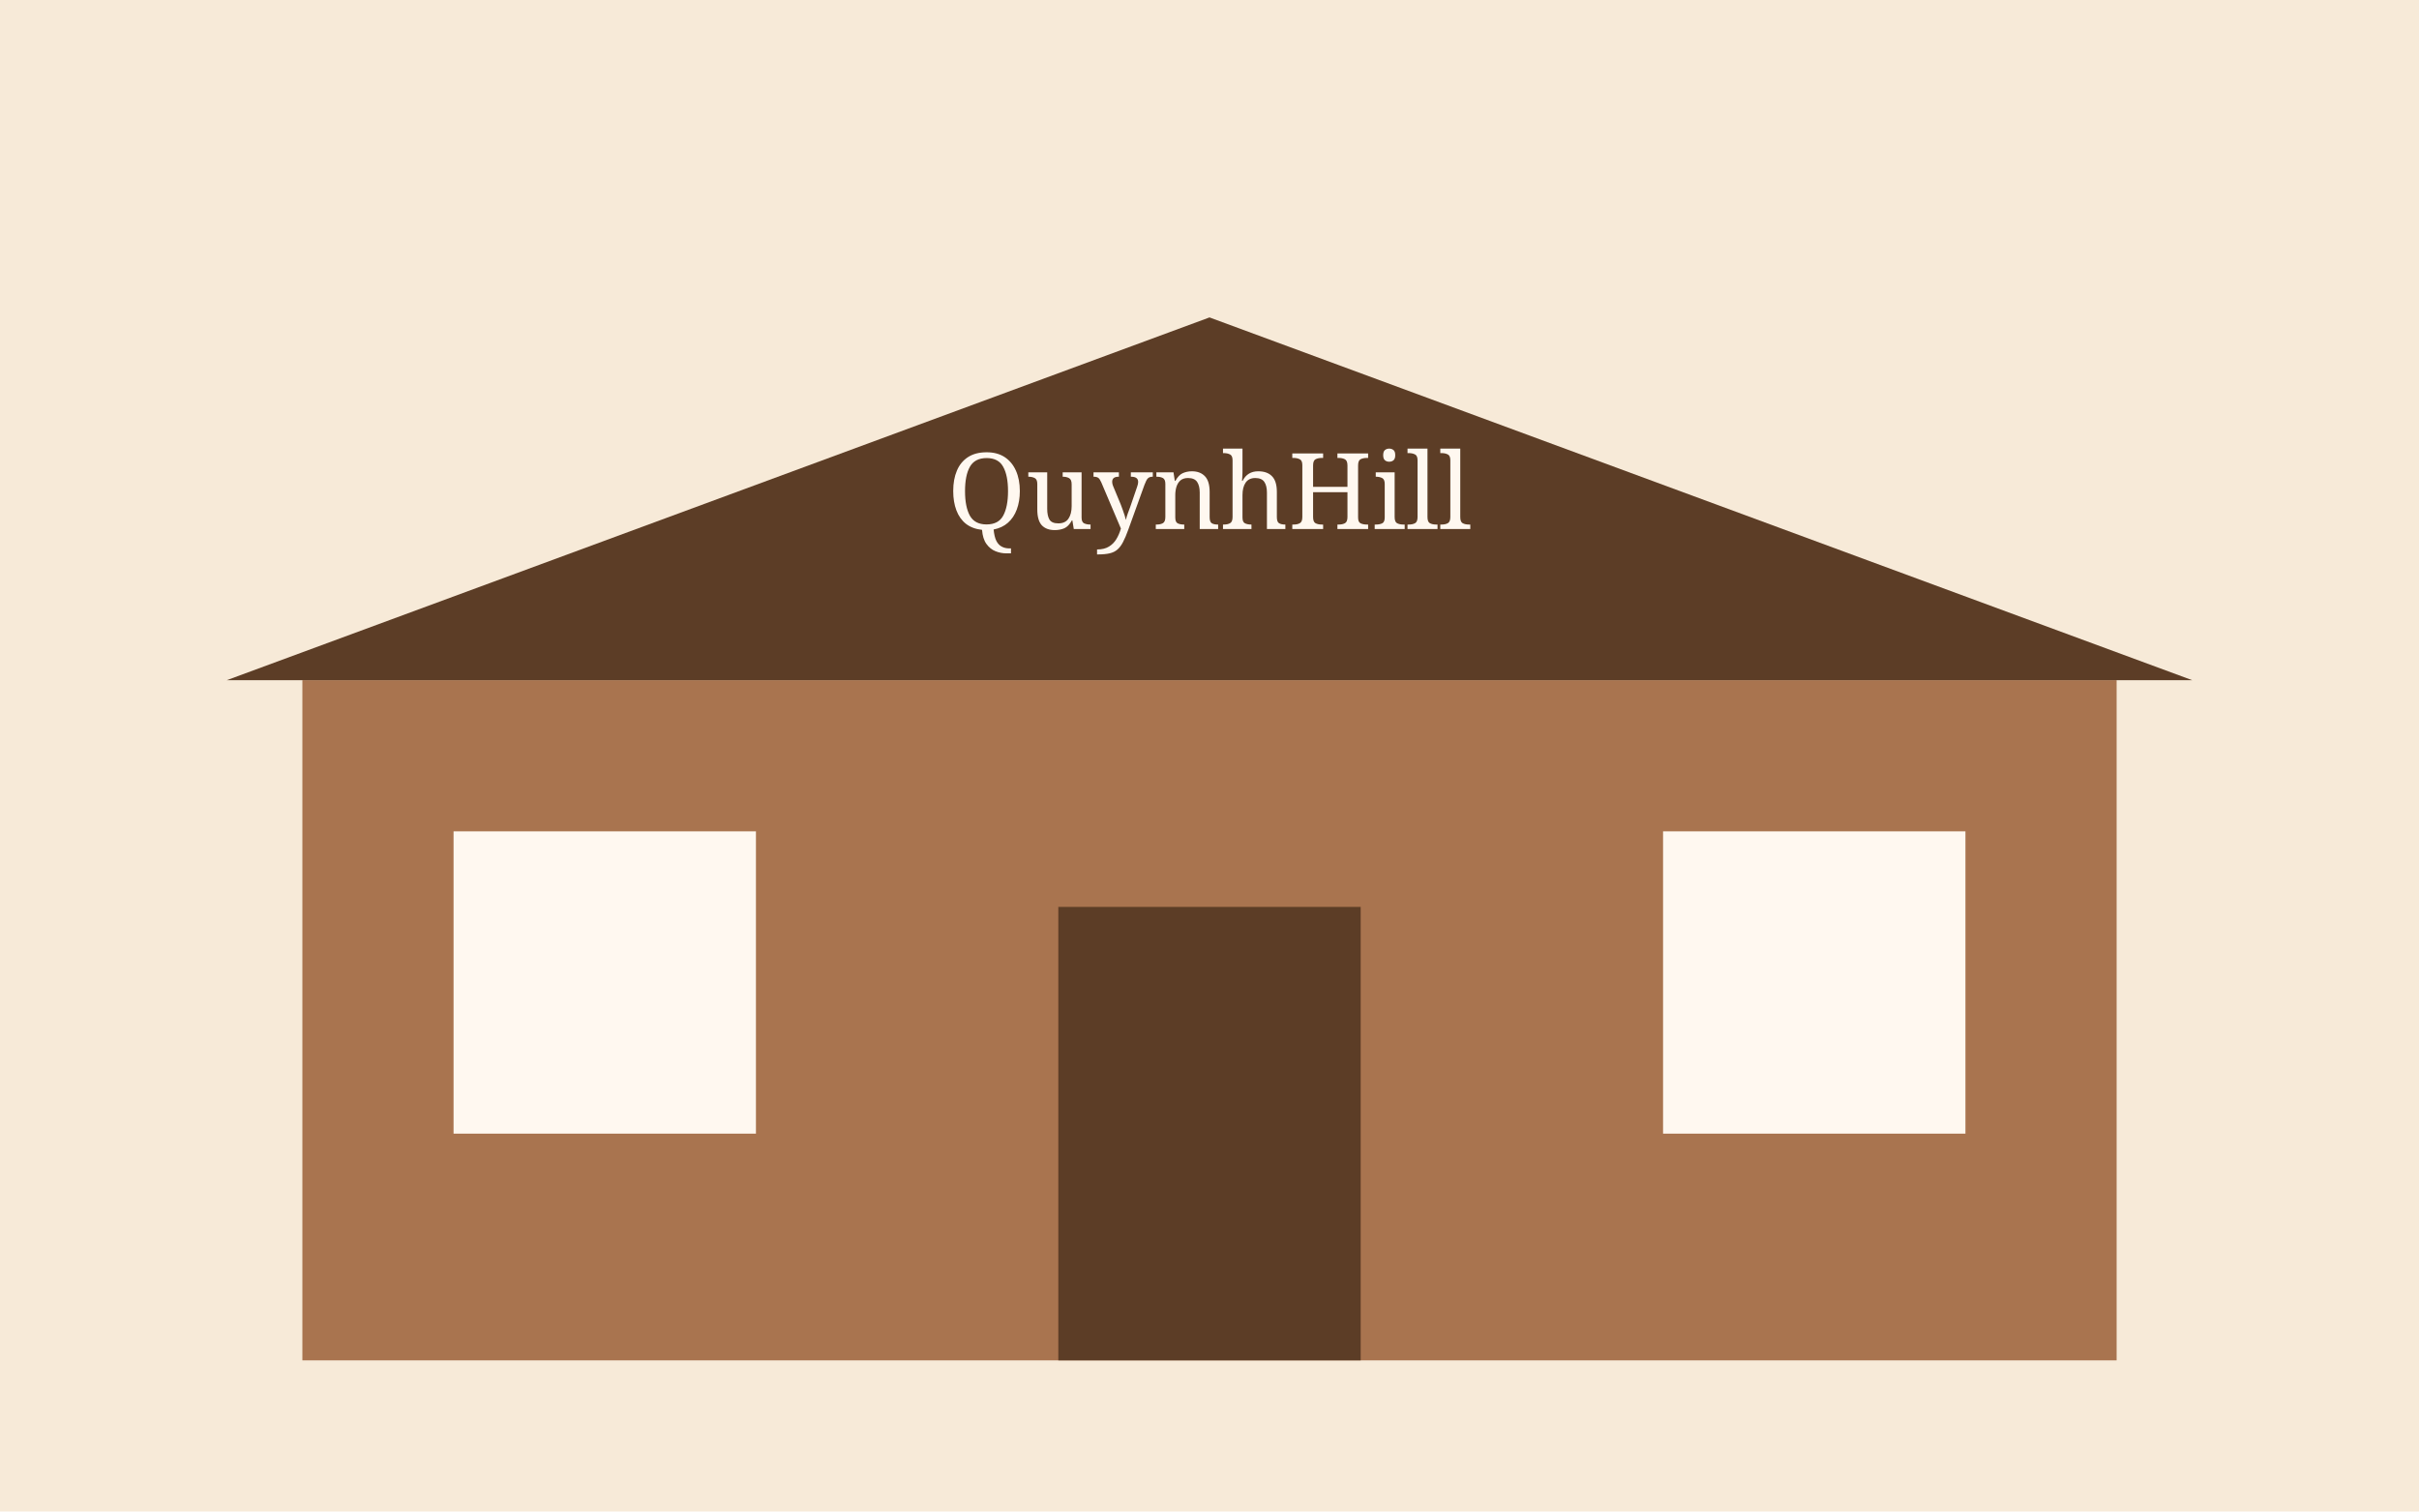
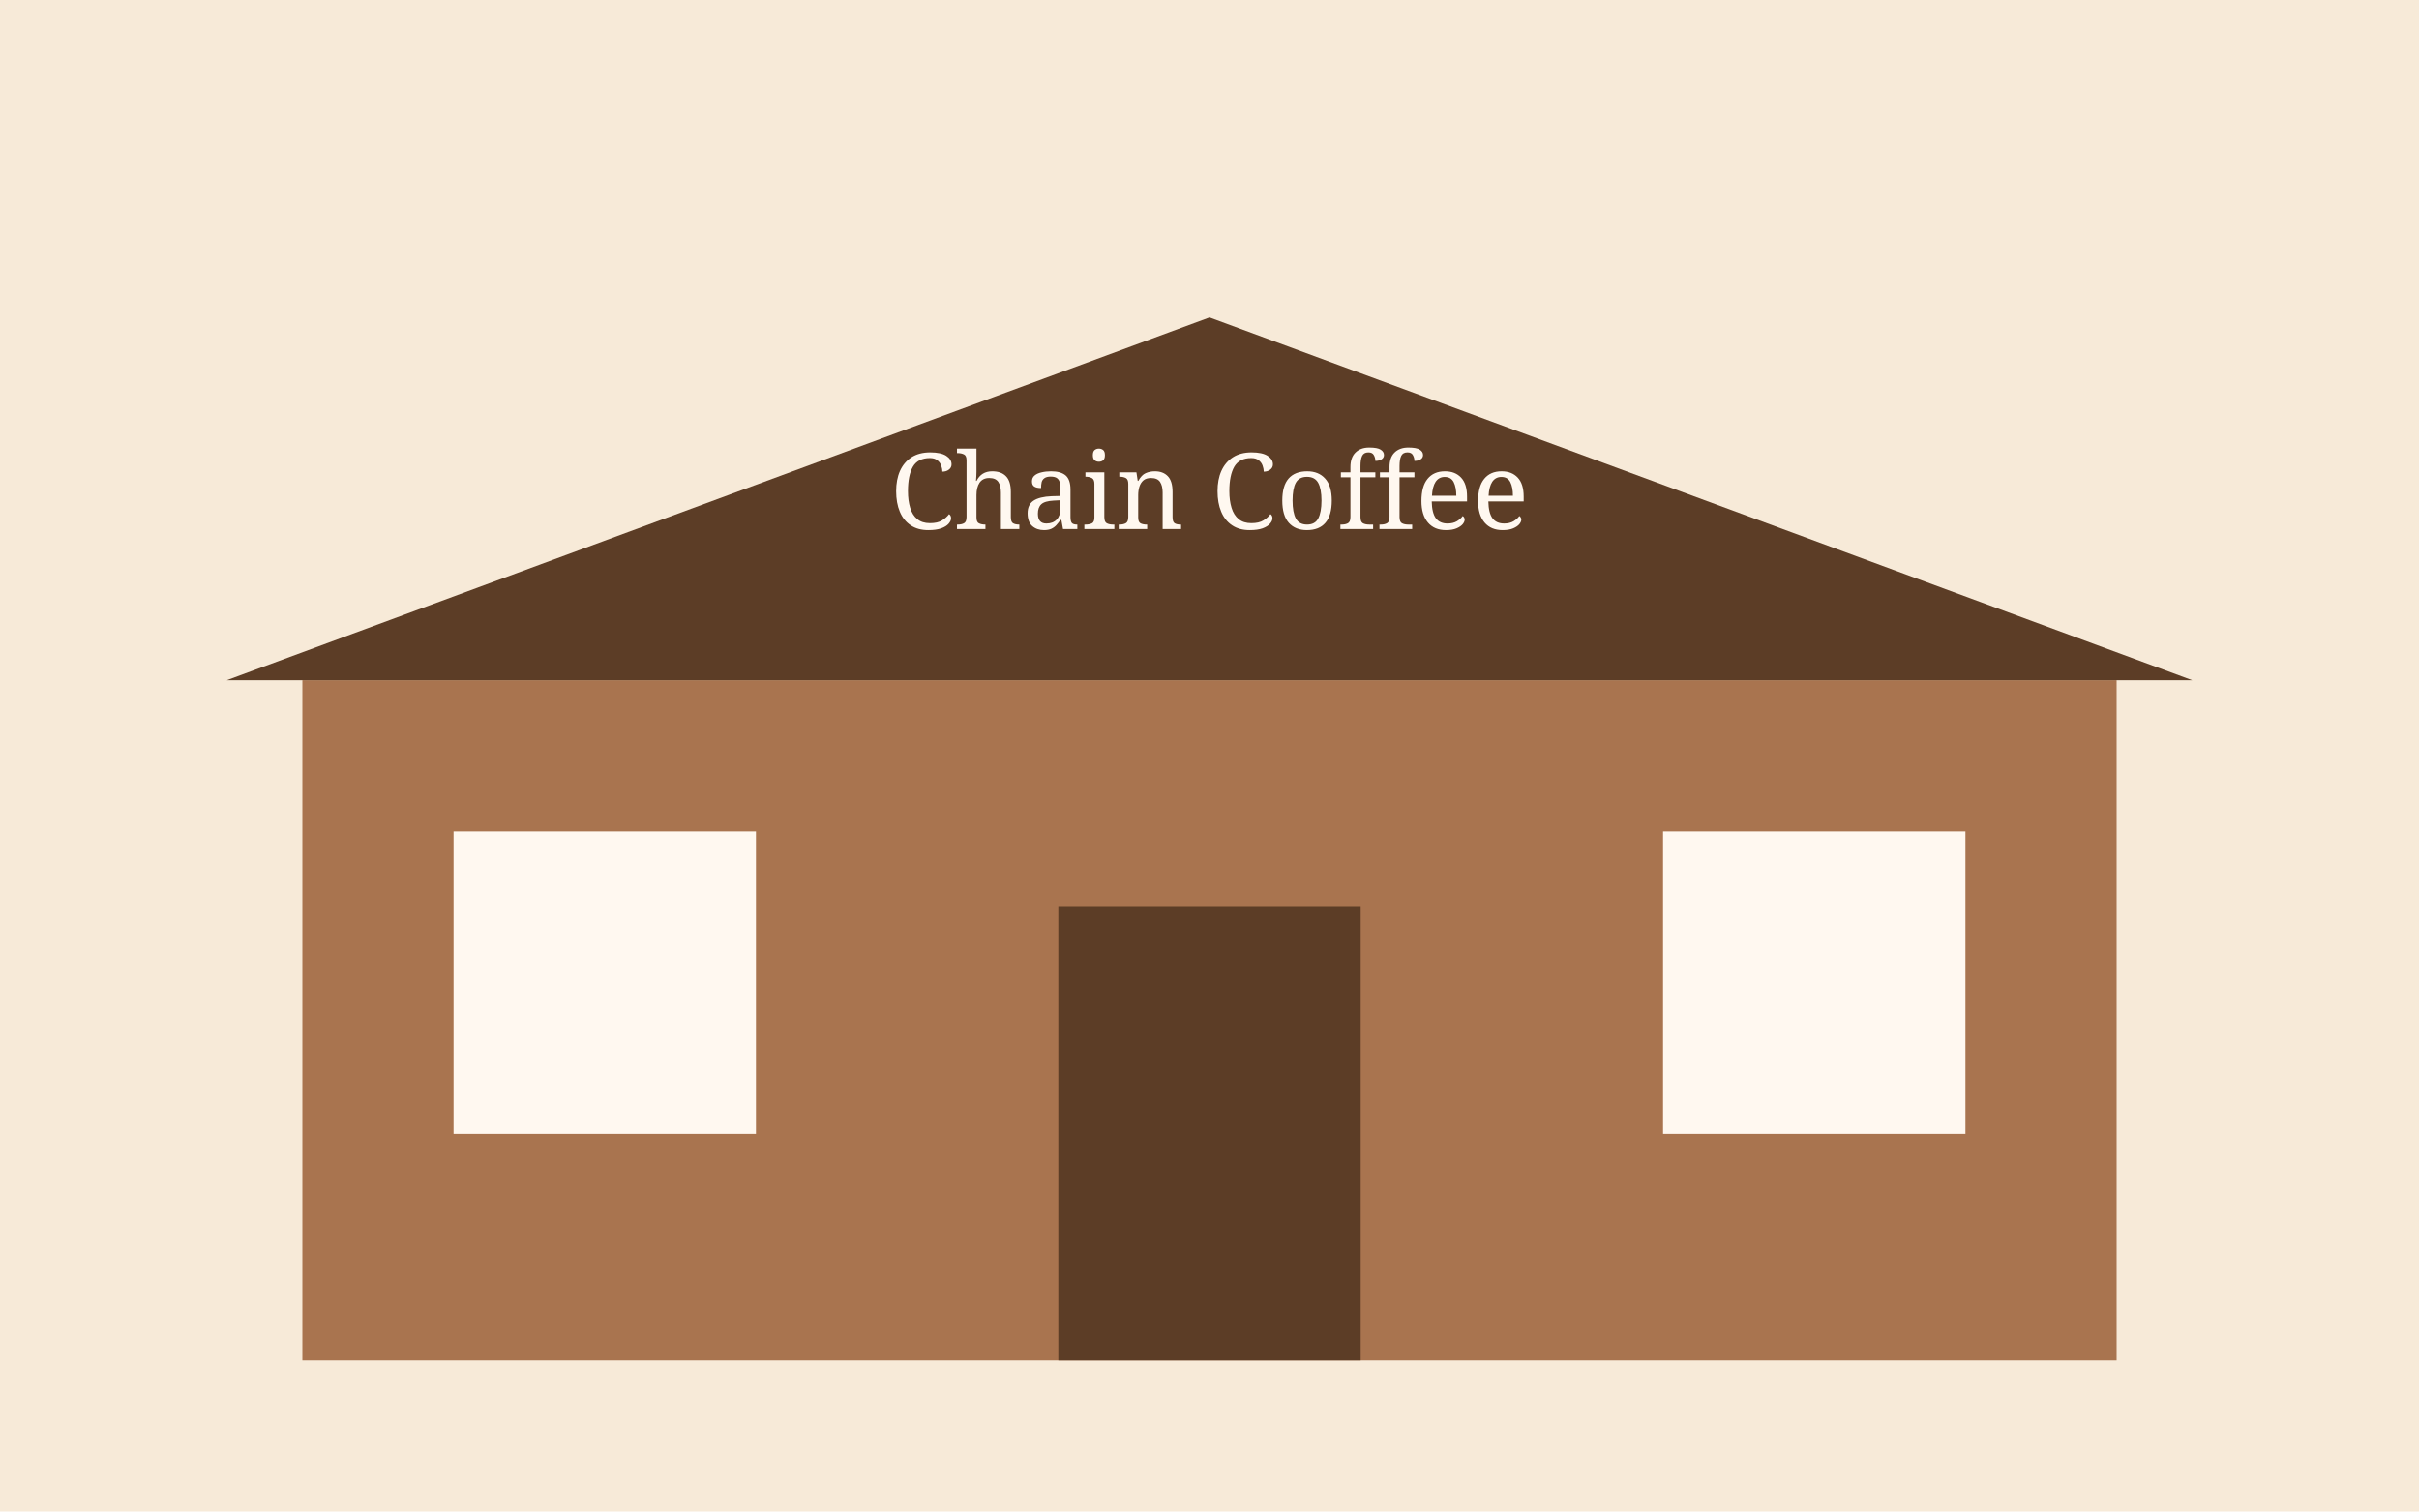
<svg xmlns="http://www.w3.org/2000/svg" viewBox="0 0 320 200" width="320" height="200">
  <rect width="320" height="200" fill="#F7EAD8" />
  <rect x="40" y="90" width="240" height="90" fill="#A9744F" />
  <polygon points="30,90 160,42 290,90" fill="#5C3D26" />
  <rect x="140" y="120" width="40" height="60" fill="#5C3D26" />
  <rect x="60" y="110" width="40" height="40" fill="#FFF8F0" />
  <rect x="220" y="110" width="40" height="40" fill="#FFF8F0" />
-   <text x="160" y="70" font-family="Georgia, serif" font-size="14" fill="#FFF8F0" text-anchor="middle">QuynhHill</text>
+   <text x="160" y="70" font-family="Georgia, serif" font-size="14" fill="#FFF8F0" text-anchor="middle">Chain Coffee</text>
</svg>
